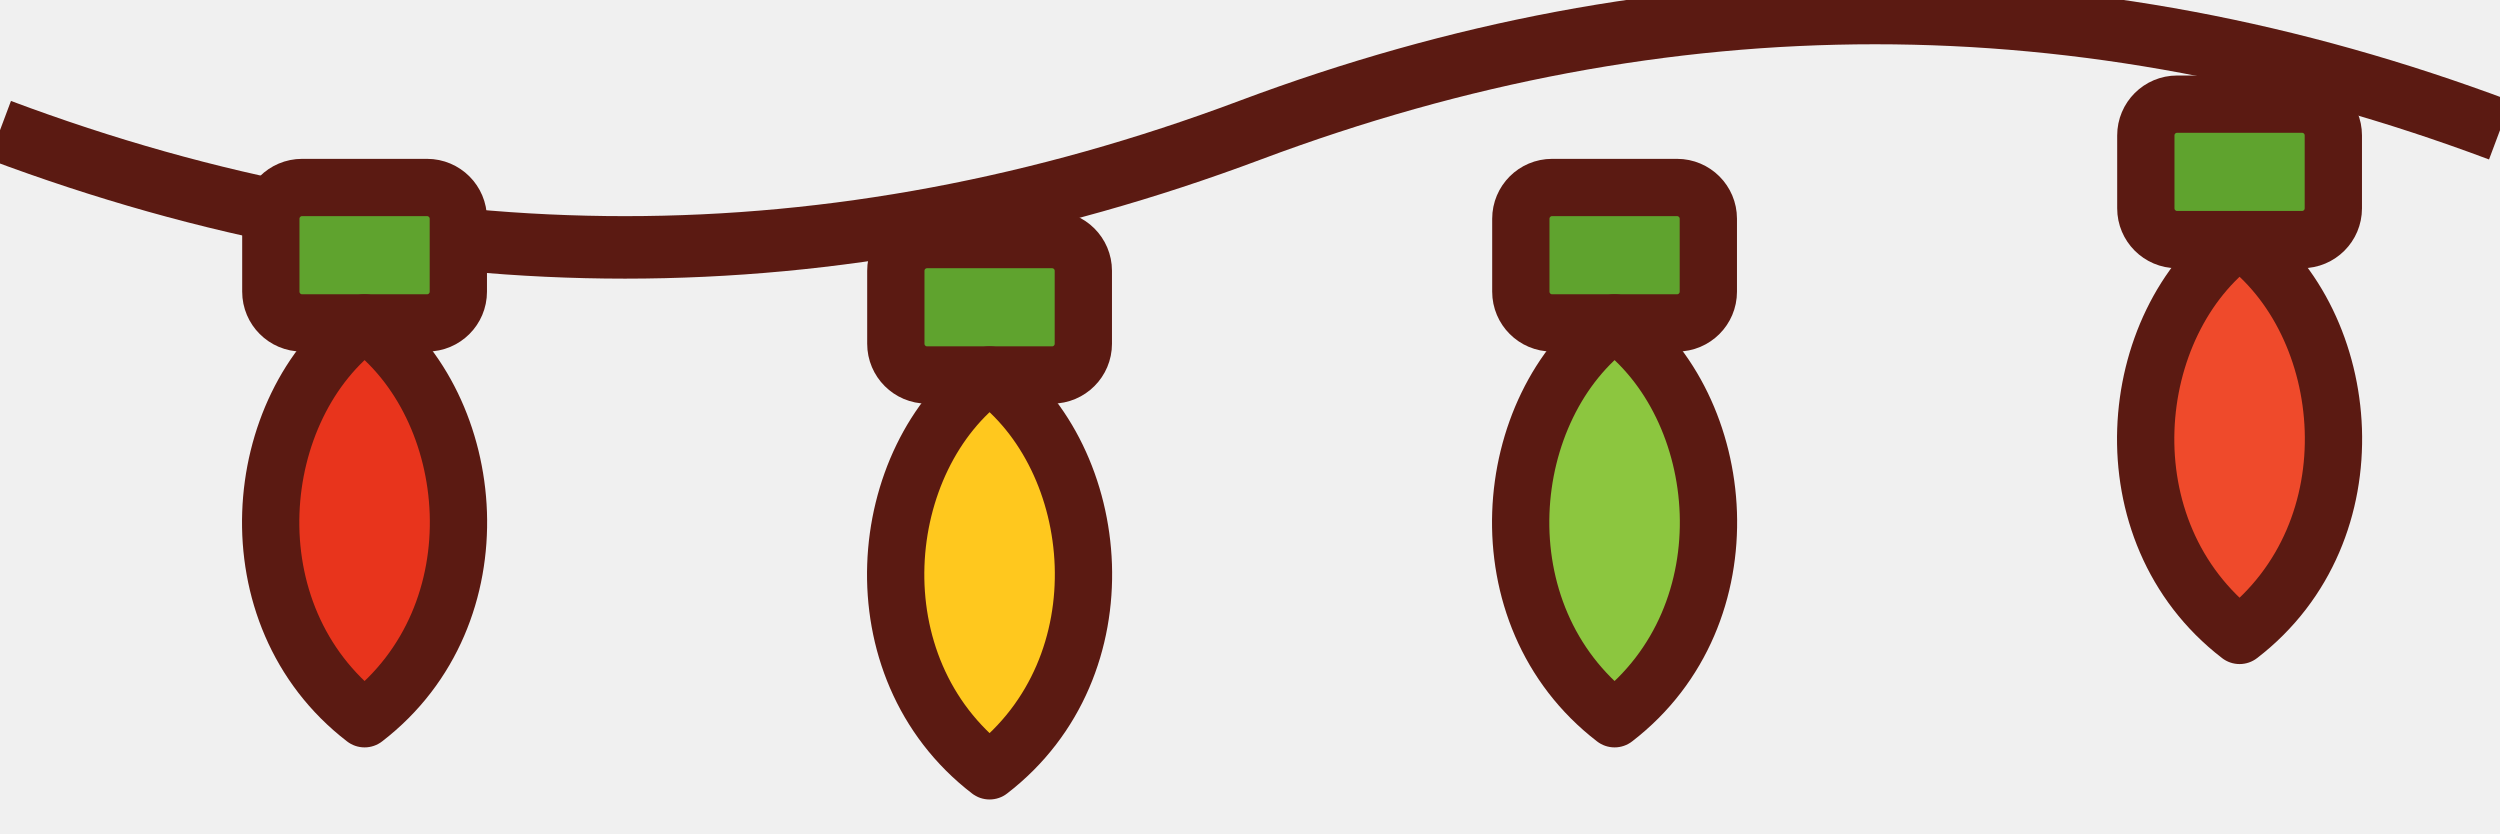
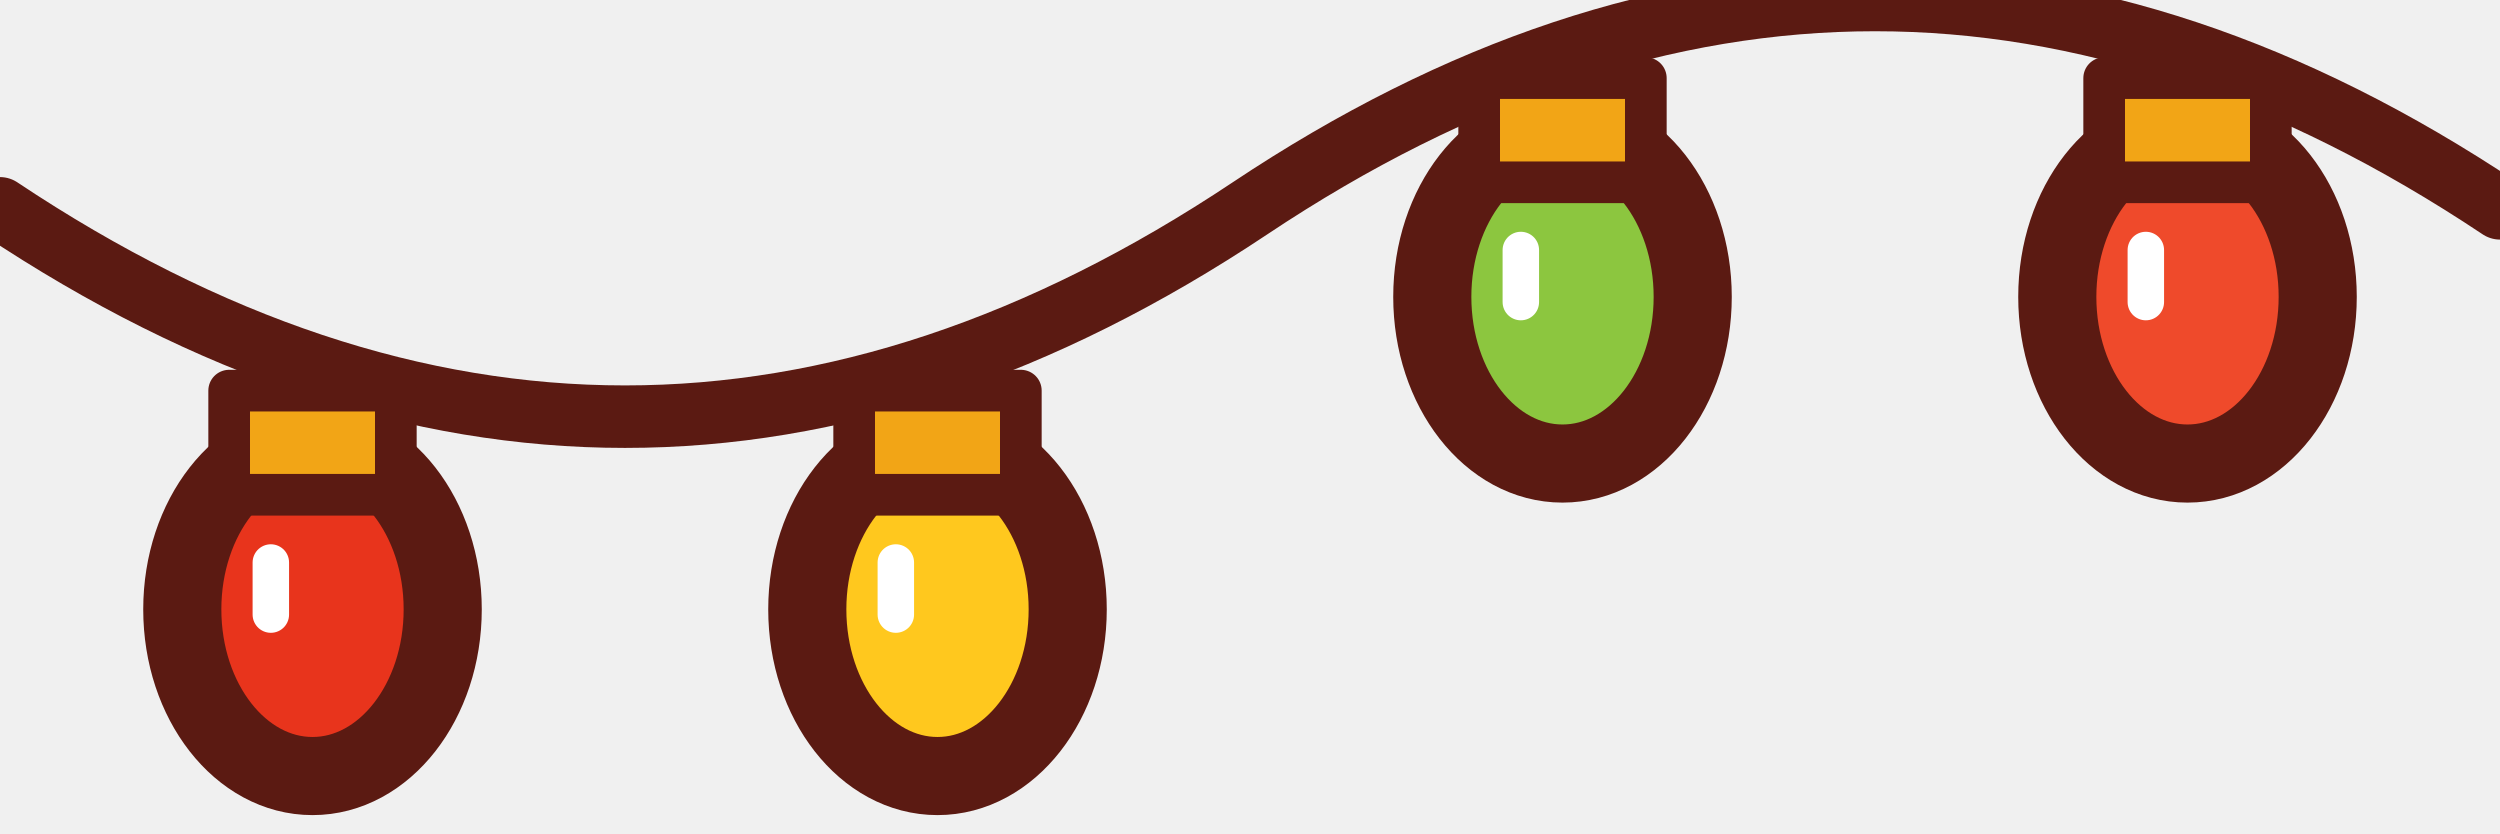
<svg xmlns="http://www.w3.org/2000/svg" viewBox="0 0 48 16">
-   <path d="M0 2.5Q12 7 24 2.5T48 2.5" fill="none" stroke="#5b1a12" stroke-width="1.2" />
-   <g stroke="#5b1a12" stroke-width="1.1" stroke-linejoin="round">
-     <g fill="#5fa32e">
-       <rect x="5.2" y="3.6" width="3.6" height="2.6" rx=".6" />
-       <rect x="17.2" y="4.6" width="3.6" height="2.6" rx=".6" />
-       <rect x="29.2" y="3.6" width="3.6" height="2.6" rx=".6" />
-       <rect x="41.2" y="2" width="3.6" height="2.6" rx=".6" />
-     </g>
-     <path d="M7 6.2c-2.2 1.6-2.6 5.6 0 7.6 2.6-2 2.2-6 0-7.6z" fill="#e8341c" />
-     <path d="M19 7.2c-2.2 1.6-2.6 5.6 0 7.6 2.6-2 2.2-6 0-7.6z" fill="#ffc81e" />
-     <path d="M31 6.2c-2.2 1.6-2.6 5.6 0 7.6 2.6-2 2.2-6 0-7.6z" fill="#8cc63f" />
-     <path d="M43 4.6c-2.2 1.6-2.6 5.6 0 7.6 2.6-2 2.2-6 0-7.6z" fill="#ef4a2b" />
-   </g>
+   <path fill="none" stroke="#5b1a12" stroke-linecap="round" stroke-linejoin="round" stroke-width="1.2" d="M0 4q12 8 24 0t24 0" />
+   <path fill="none" stroke="#5b1a12" stroke-linecap="round" stroke-linejoin="round" stroke-width=".9" d="M6 7v1" />
+   <ellipse cx="6" cy="11.7" fill="#e8341c" stroke="#5b1a12" stroke-width="1.5" rx="2.5" ry="3.2" />
+   <path fill="#f2a516" stroke="#5b1a12" stroke-linecap="round" stroke-linejoin="round" stroke-width=".8" d="M4.4 7.5h3.2v2H4.4Z" />
+   <path fill="none" stroke="#fff" stroke-linecap="round" stroke-linejoin="round" stroke-width=".7" d="M5.2 10.8v1" />
+   <path fill="none" stroke="#5b1a12" stroke-linecap="round" stroke-linejoin="round" stroke-width=".9" d="M18 7v1" />
+   <ellipse cx="18" cy="11.7" fill="#ffc81e" stroke="#5b1a12" stroke-width="1.5" rx="2.5" ry="3.2" />
+   <path fill="#f2a516" stroke="#5b1a12" stroke-linecap="round" stroke-linejoin="round" stroke-width=".8" d="M16.4 7.5h3.2v2h-3.2Z" />
+   <path fill="none" stroke="#fff" stroke-linecap="round" stroke-linejoin="round" stroke-width=".7" d="M17.2 10.8v1" />
+   <path fill="none" stroke="#5b1a12" stroke-linecap="round" stroke-linejoin="round" stroke-width=".9" d="M30 1v1" />
+   <ellipse cx="30" cy="5.7" fill="#8cc63f" stroke="#5b1a12" stroke-width="1.5" rx="2.5" ry="3.2" />
+   <path fill="#f2a516" stroke="#5b1a12" stroke-linecap="round" stroke-linejoin="round" stroke-width=".8" d="M28.4 1.5h3.2v2h-3.2Z" />
+   <path fill="none" stroke="#fff" stroke-linecap="round" stroke-linejoin="round" stroke-width=".7" d="M29.2 4.8v1" />
+   <path fill="none" stroke="#5b1a12" stroke-linecap="round" stroke-linejoin="round" stroke-width=".9" d="M42 1v1" />
+   <ellipse cx="42" cy="5.7" fill="#ef4a2b" stroke="#5b1a12" stroke-width="1.5" rx="2.5" ry="3.2" />
+   <path fill="#f2a516" stroke="#5b1a12" stroke-linecap="round" stroke-linejoin="round" stroke-width=".8" d="M40.4 1.5h3.2v2h-3.2Z" />
+   <path fill="none" stroke="#fff" stroke-linecap="round" stroke-linejoin="round" stroke-width=".7" d="M41.2 4.8v1" />
</svg>
